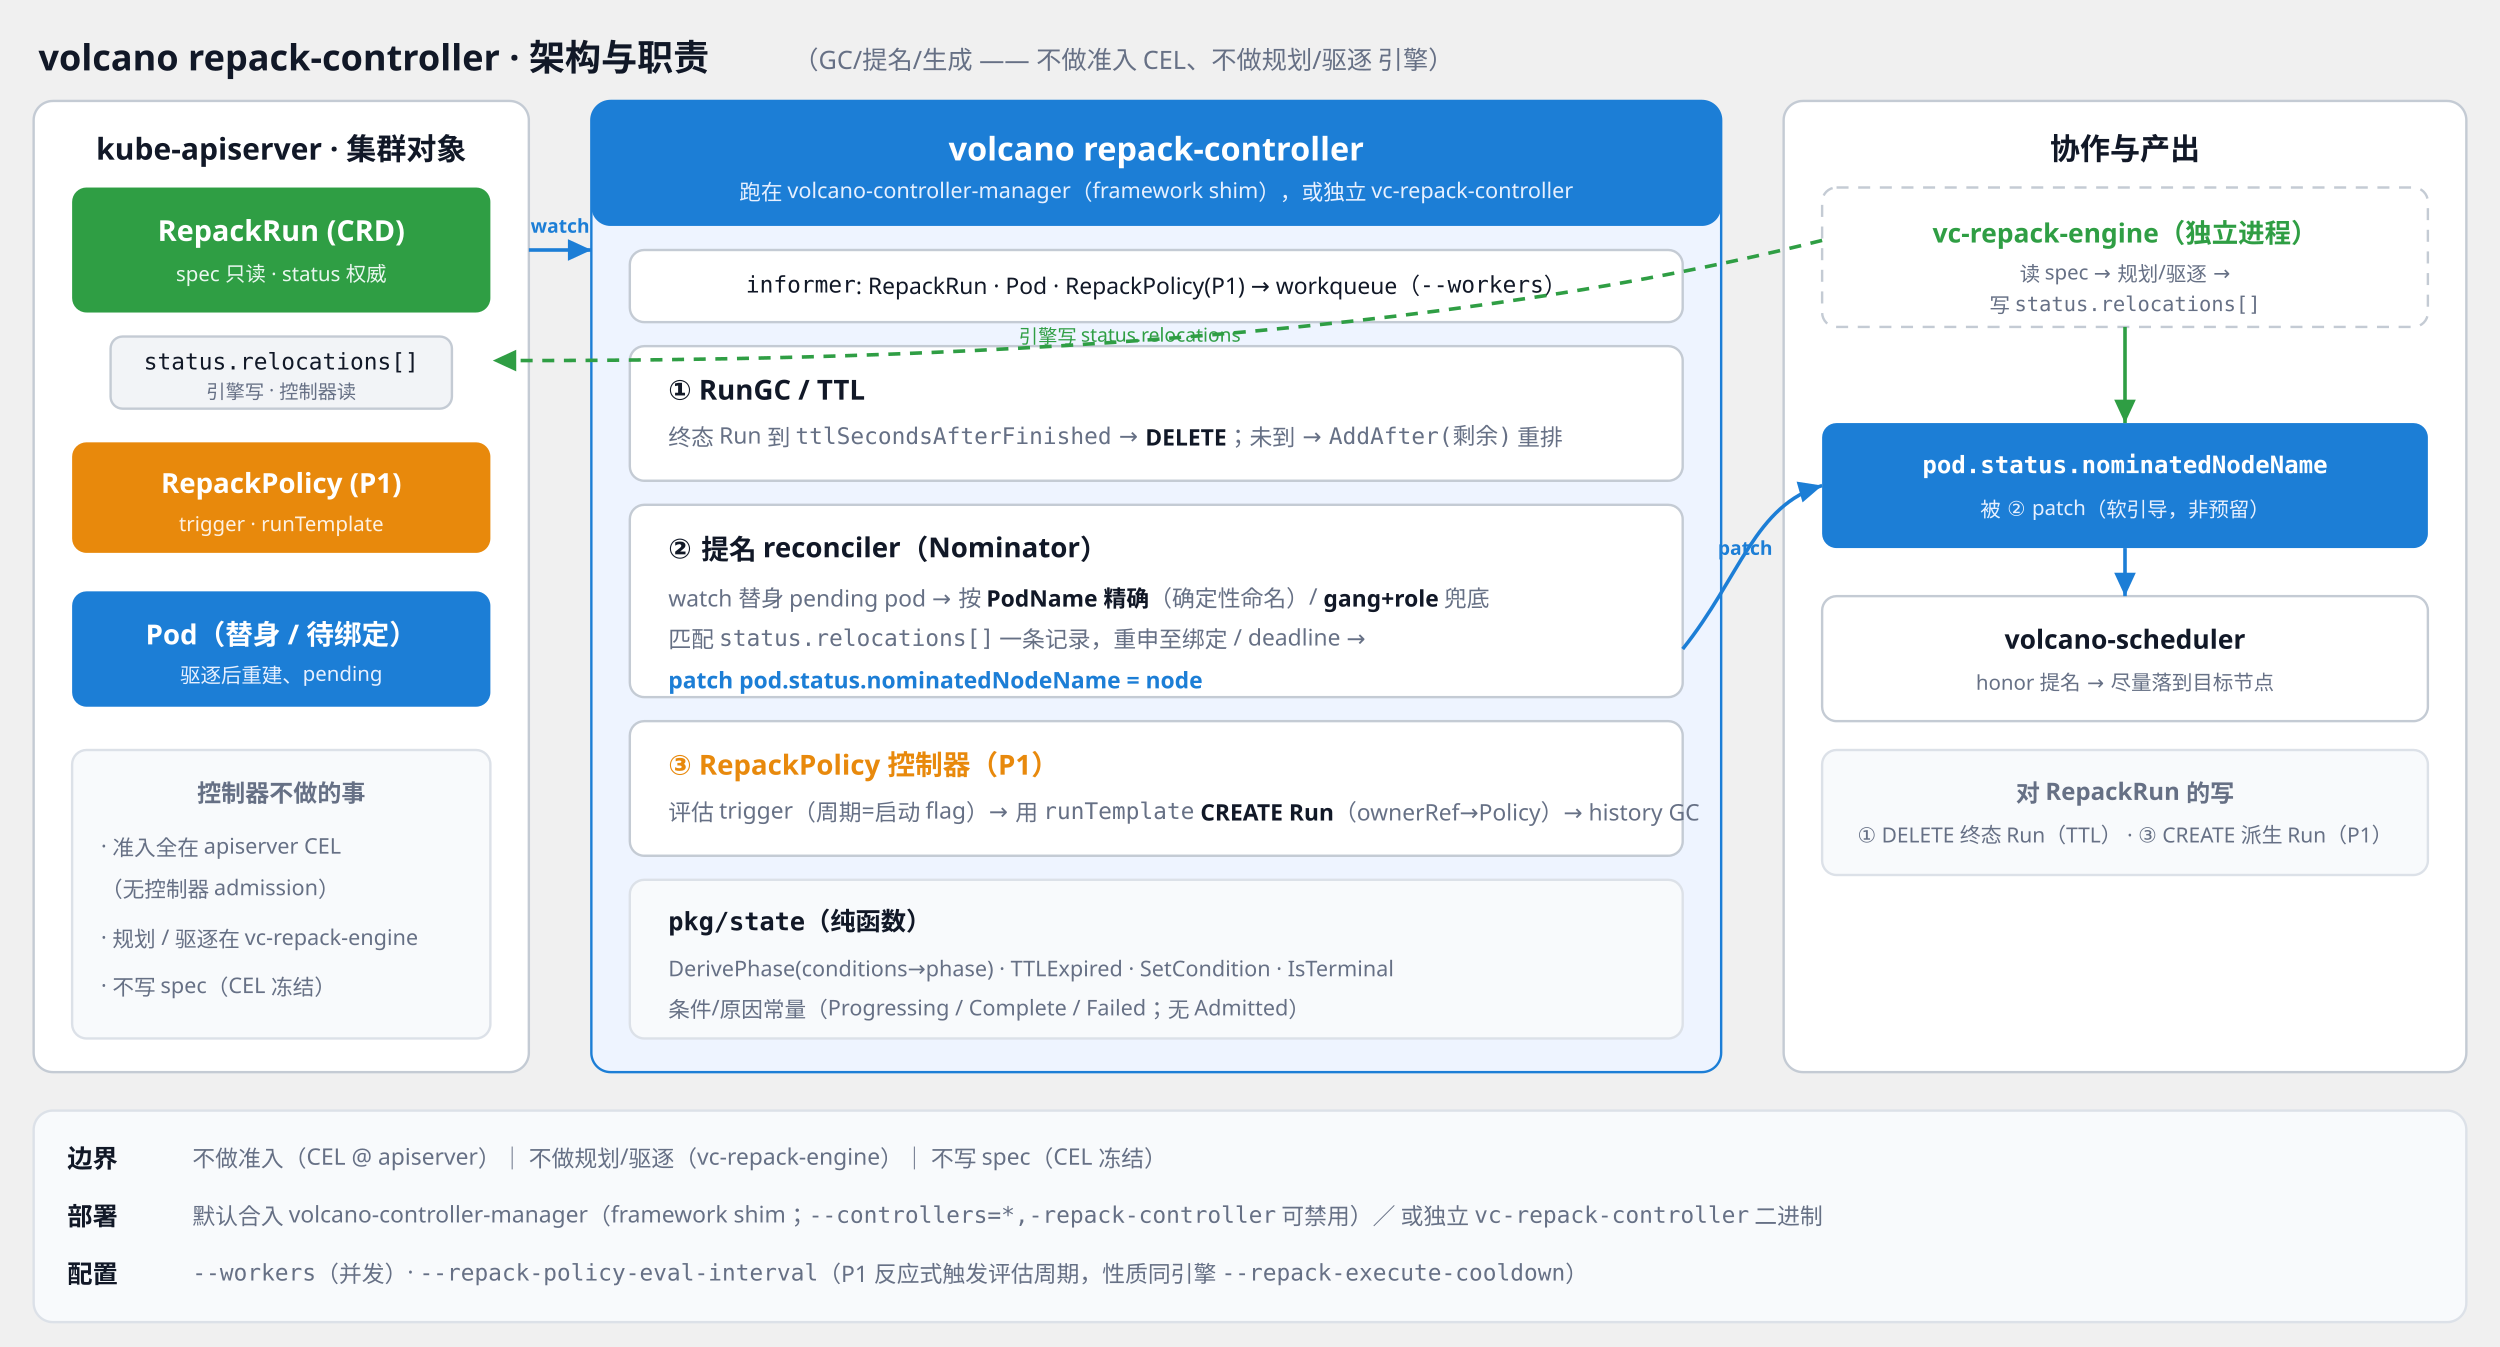
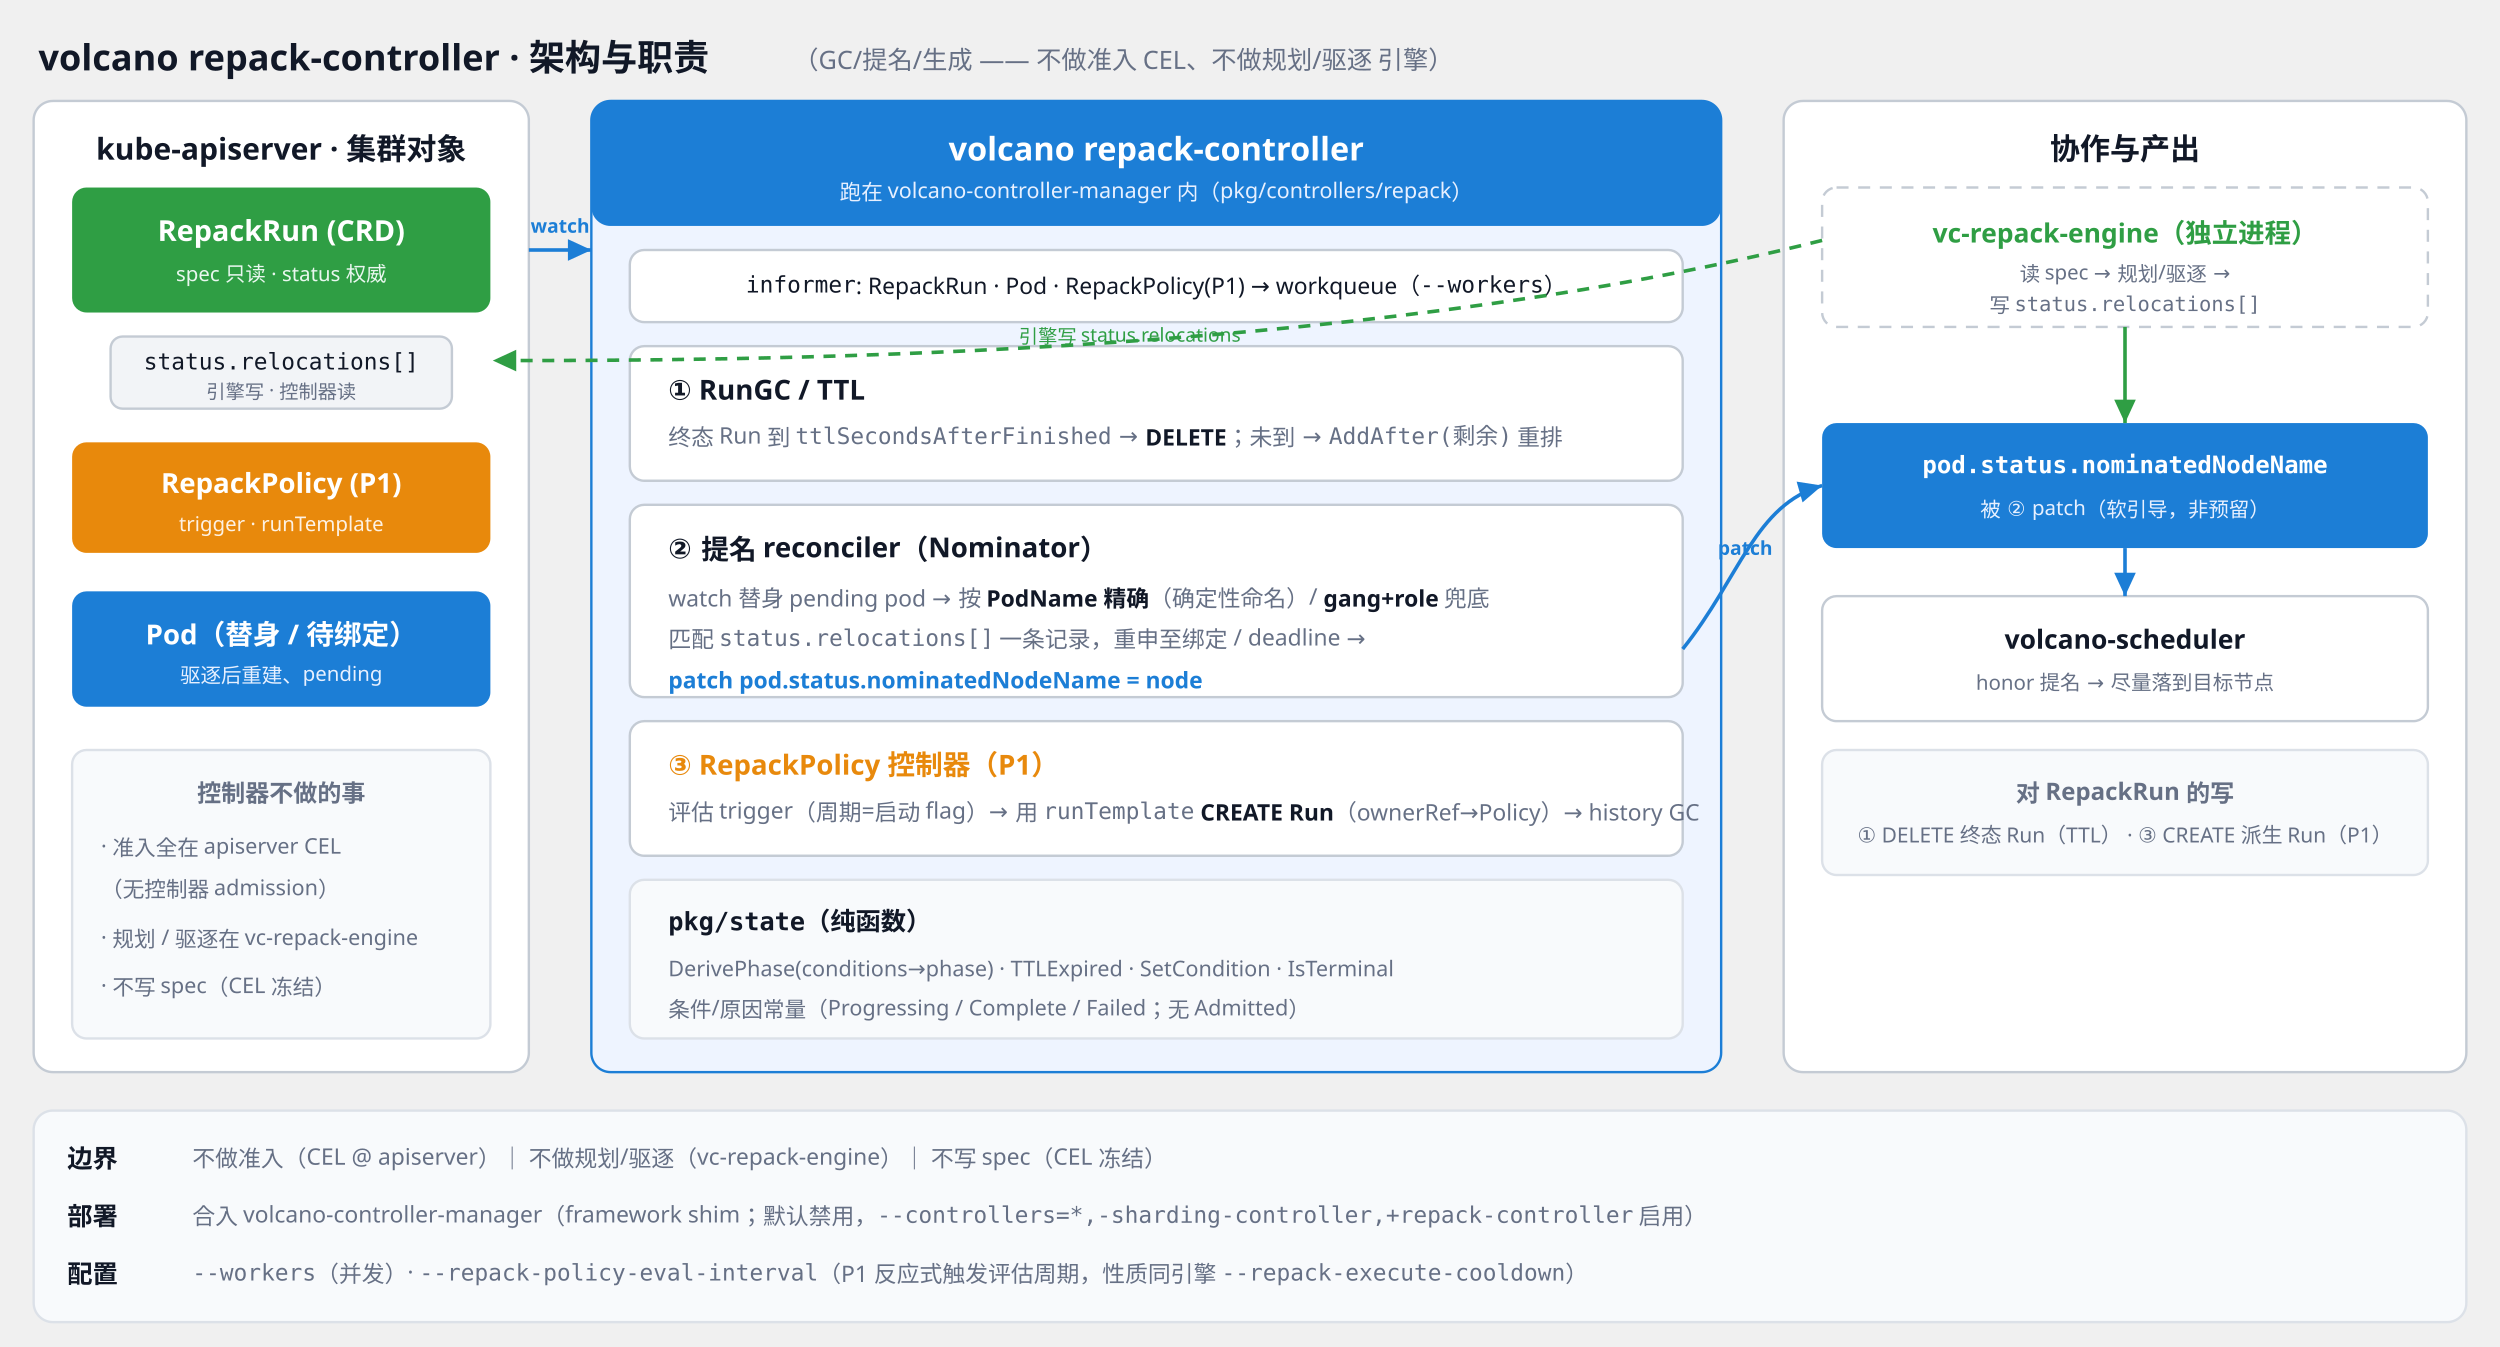
<svg xmlns="http://www.w3.org/2000/svg" viewBox="0 0 1040 560" font-family="ui-sans-serif, system-ui, sans-serif" role="img">
  <style>
    .t{fill:#111827;} .s{fill:#667085;}
    .m{font-family:ui-monospace,Menlo,monospace;}
    .grn{fill:#2f9e44;} .amb{fill:#e8890c;} .blu{fill:#1c7ed6;}
    .card{fill:#ffffff;stroke:#c4cbd4;}
    .cache{fill:#f2f4f7;stroke:#c4cbd4;}
    .ctrl{fill:#eef4ff;stroke:#1c7ed6;}
    .foot{fill:#f8fafc;stroke:#dce1e8;}
    .dash{stroke-dasharray:5 4;}
    .aw{stroke:#1c7ed6;fill:none;stroke-width:1.5;}
    .ag{stroke:#2f9e44;fill:none;stroke-width:1.5;}
    .lbl{fill:#1c7ed6;font-weight:600;}
    text{dominant-baseline:middle;}
  </style>
  <defs>
    <marker id="ah" markerWidth="9" markerHeight="9" refX="6.5" refY="3" orient="auto">
      <path d="M0,0 L6.5,3 L0,6 Z" fill="#1c7ed6" />
    </marker>
    <marker id="ag" markerWidth="9" markerHeight="9" refX="6.5" refY="3" orient="auto">
      <path d="M0,0 L6.5,3 L0,6 Z" fill="#2f9e44" />
    </marker>
  </defs>
  <text x="16" y="24" font-size="15" font-weight="700" class="t">volcano repack-controller · 架构与职责</text>
  <text x="330" y="25" font-size="10.5" class="s">（GC/提名/生成 —— 不做准入 CEL、不做规划/驱逐 引擎）</text>
  <rect x="14" y="42" width="206" height="404" rx="8" class="card" />
  <text x="117" y="62" text-anchor="middle" font-size="12.5" font-weight="700" class="t">kube-apiserver · 集群对象</text>
  <rect x="30" y="78" width="174" height="52" rx="6" class="grn" />
  <text x="117" y="96" text-anchor="middle" font-size="12" font-weight="700" fill="#fff">RepackRun (CRD)</text>
  <text x="117" y="114" text-anchor="middle" font-size="8.5" fill="#e9f7ef">spec 只读 · status 权威</text>
  <rect x="46" y="140" width="142" height="30" rx="5" class="cache" />
  <text x="117" y="151" text-anchor="middle" font-size="9.5" class="t m">status.relocations[]</text>
  <text x="117" y="163" text-anchor="middle" font-size="8" class="s">引擎写 · 控制器读</text>
  <rect x="30" y="184" width="174" height="46" rx="6" class="amb" />
  <text x="117" y="201" text-anchor="middle" font-size="11.5" font-weight="700" fill="#fff">RepackPolicy (P1)</text>
  <text x="117" y="218" text-anchor="middle" font-size="8.5" fill="#fdf1e3">trigger · runTemplate</text>
  <rect x="30" y="246" width="174" height="48" rx="6" class="blu" />
  <text x="117" y="264" text-anchor="middle" font-size="11.5" font-weight="700" fill="#fff">Pod（替身 / 待绑定）</text>
  <text x="117" y="281" text-anchor="middle" font-size="8.5" fill="#e7f0ff">驱逐后重建、pending</text>
  <rect x="30" y="312" width="174" height="120" rx="6" class="foot" />
  <text x="117" y="330" text-anchor="middle" font-size="10" font-weight="700" class="s">控制器不做的事</text>
  <text x="42" y="352" font-size="9" class="s">· 准入全在 apiserver CEL</text>
  <text x="42" y="370" font-size="9" class="s">  （无控制器 admission）</text>
  <text x="42" y="390" font-size="9" class="s">· 规划 / 驱逐在 vc-repack-engine</text>
  <text x="42" y="410" font-size="9" class="s">· 不写 spec（CEL 冻结）</text>
  <path d="M220,104 L246,104" class="aw" marker-end="url(#ah)" />
  <text x="233" y="94" text-anchor="middle" font-size="8" class="lbl">watch</text>
  <rect x="246" y="42" width="470" height="404" rx="8" class="ctrl" />
  <rect x="246" y="42" width="470" height="52" rx="8" class="blu" />
  <text x="481" y="62" text-anchor="middle" font-size="13.5" font-weight="700" fill="#fff">volcano repack-controller</text>
-   <text x="481" y="80" text-anchor="middle" font-size="9" fill="#e7f0ff">跑在 volcano-controller-manager（framework shim），或独立 vc-repack-controller</text>
+   <text x="481" y="80" text-anchor="middle" font-size="9" fill="#e7f0ff">跑在 volcano-controller-manager 内（pkg/controllers/repack）</text>
  <rect x="262" y="104" width="438" height="30" rx="6" class="card" />
  <text x="481" y="119" text-anchor="middle" font-size="9.5" class="t">
    <tspan class="m">informer</tspan>: RepackRun · Pod · RepackPolicy(P1)  →  workqueue（<tspan class="m">--workers</tspan>）</text>
  <rect x="262" y="144" width="438" height="56" rx="6" class="card" />
  <text x="278" y="163" font-size="11.5" font-weight="700" class="t">① RunGC / TTL</text>
  <text x="278" y="182" font-size="9.5" class="s">终态 Run 到 <tspan class="m">ttlSecondsAfterFinished</tspan> → <tspan class="t" font-weight="600">DELETE</tspan>；未到 → <tspan class="m">AddAfter(剩余)</tspan> 重排</text>
  <rect x="262" y="210" width="438" height="80" rx="6" class="card" />
  <text x="278" y="229" font-size="11.5" font-weight="700" class="t">② 提名 reconciler（Nominator）</text>
  <text x="278" y="249" font-size="9.5" class="s">watch 替身 pending pod → 按 <tspan class="t" font-weight="600">PodName 精确</tspan>（确定性命名）/ <tspan class="t" font-weight="600">gang+role</tspan> 兜底</text>
  <text x="278" y="266" font-size="9.5" class="s">匹配 <tspan class="m">status.relocations[]</tspan> 一条记录，重申至绑定 / deadline →</text>
  <text x="278" y="283" font-size="9.5" class="blu" font-weight="600">patch pod.status.nominatedNodeName = node</text>
  <rect x="262" y="300" width="438" height="56" rx="6" class="card" />
  <text x="278" y="319" font-size="11.5" font-weight="700" class="amb">③ RepackPolicy 控制器（P1）</text>
  <text x="278" y="338" font-size="9.5" class="s">评估 trigger（周期=启动 flag）→ 用 <tspan class="m">runTemplate</tspan>
    <tspan class="t" font-weight="600">CREATE Run</tspan>（ownerRef→Policy）→ history GC</text>
  <rect x="262" y="366" width="438" height="66" rx="6" class="foot" />
  <text x="278" y="384" font-size="10.5" font-weight="700" class="t m">pkg/state（纯函数）</text>
  <text x="278" y="403" font-size="9" class="s">DerivePhase(conditions→phase) · TTLExpired · SetCondition · IsTerminal</text>
  <text x="278" y="420" font-size="9" class="s">条件/原因常量（Progressing / Complete / Failed；无 Admitted）</text>
  <rect x="742" y="42" width="284" height="404" rx="8" class="card" />
  <text x="884" y="62" text-anchor="middle" font-size="12.5" font-weight="700" class="t">协作与产出</text>
  <rect x="758" y="78" width="252" height="58" rx="6" class="card dash" stroke="#2f9e44" />
  <text x="884" y="97" text-anchor="middle" font-size="11" font-weight="700" class="grn">vc-repack-engine（独立进程）</text>
  <text x="884" y="114" text-anchor="middle" font-size="8.5" class="s">读 spec → 规划/驱逐 →</text>
  <text x="884" y="127" text-anchor="middle" font-size="8.5" class="s">写 <tspan class="m">status.relocations[]</tspan>
  </text>
  <rect x="758" y="176" width="252" height="52" rx="6" class="blu" />
  <text x="884" y="194" text-anchor="middle" font-size="10" font-weight="700" fill="#ffffff" class="m">pod.status.nominatedNodeName</text>
  <text x="884" y="212" text-anchor="middle" font-size="8.5" fill="#e7f0ff">被 ② patch（软引导，非预留）</text>
  <rect x="758" y="248" width="252" height="52" rx="6" class="card" />
  <text x="884" y="266" text-anchor="middle" font-size="11" font-weight="700" class="t">volcano-scheduler</text>
  <text x="884" y="284" text-anchor="middle" font-size="8.5" class="s">honor 提名 → 尽量落到目标节点</text>
  <rect x="758" y="312" width="252" height="52" rx="6" class="foot" />
  <text x="884" y="330" text-anchor="middle" font-size="10" font-weight="700" class="s">对 RepackRun 的写</text>
  <text x="884" y="348" text-anchor="middle" font-size="8.7" class="s">① DELETE 终态 Run（TTL） · ③ CREATE 派生 Run（P1）</text>
  <path d="M884,136 C884,150 884,158 884,176" class="ag" marker-end="url(#ag)" />
  <path d="M884,228 L884,248" class="aw" marker-end="url(#ah)" />
  <path d="M758,100 C560,150 300,150 205,150" class="ag dash" marker-end="url(#ag)" />
  <text x="470" y="140" text-anchor="middle" font-size="8" class="grn">引擎写 status.relocations</text>
  <path d="M700,270 C724,240 730,210 758,202" class="aw" marker-end="url(#ah)" />
  <text x="726" y="228" text-anchor="middle" font-size="8" class="lbl">patch</text>
  <rect x="14" y="462" width="1012" height="88" rx="8" class="foot" />
  <text x="28" y="482" font-size="10.5" font-weight="700" class="t">边界</text>
  <text x="80" y="482" font-size="9.5" class="s">不做准入（CEL @ apiserver）｜ 不做规划/驱逐（vc-repack-engine）｜ 不写 spec（CEL 冻结）</text>
  <text x="28" y="506" font-size="10.5" font-weight="700" class="t">部署</text>
-   <text x="80" y="506" font-size="9.5" class="s">默认合入 volcano-controller-manager（framework shim；<tspan class="m">--controllers=*,-repack-controller</tspan> 可禁用）／ 或独立 <tspan class="m">vc-repack-controller</tspan> 二进制</text>
+   <text x="80" y="506" font-size="9.5" class="s">合入 volcano-controller-manager（framework shim；默认禁用，<tspan class="m">--controllers=*,-sharding-controller,+repack-controller</tspan> 启用）</text>
  <text x="28" y="530" font-size="10.5" font-weight="700" class="t">配置</text>
  <text x="80" y="530" font-size="9.5" class="s">
    <tspan class="m">--workers</tspan>（并发）· <tspan class="m">--repack-policy-eval-interval</tspan>（P1 反应式触发评估周期，性质同引擎 <tspan class="m">--repack-execute-cooldown</tspan>）</text>
</svg>
